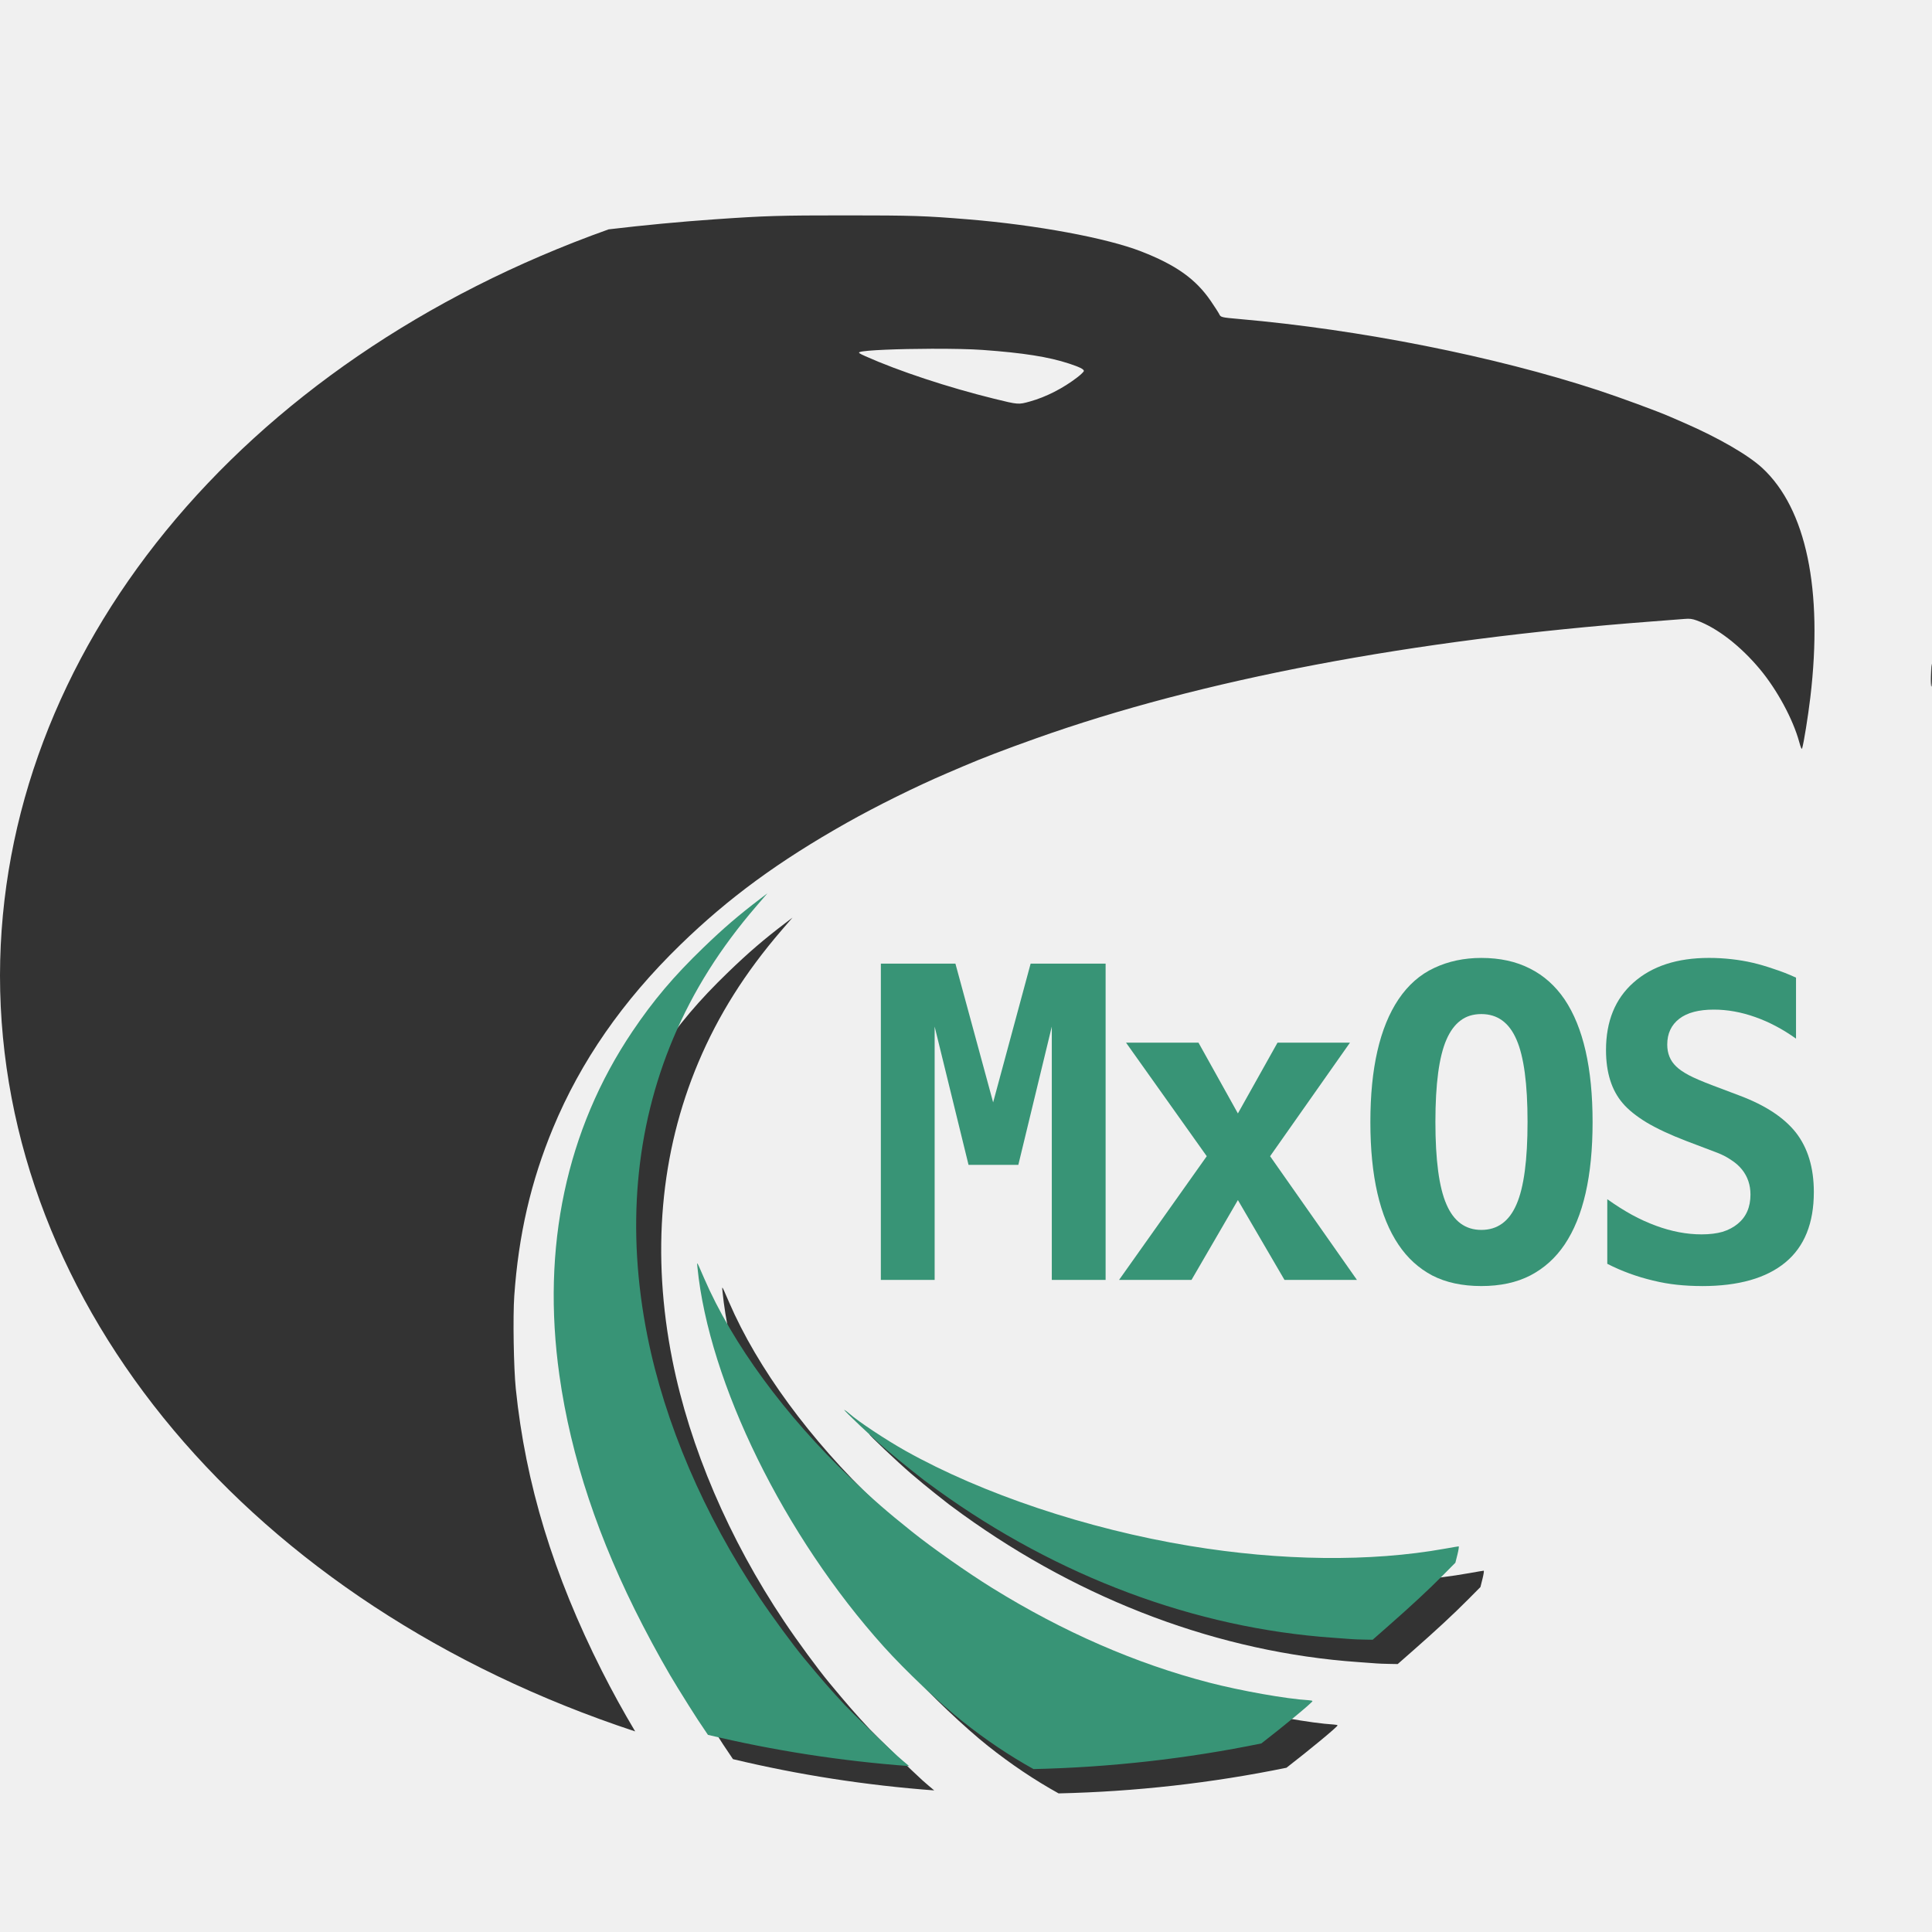
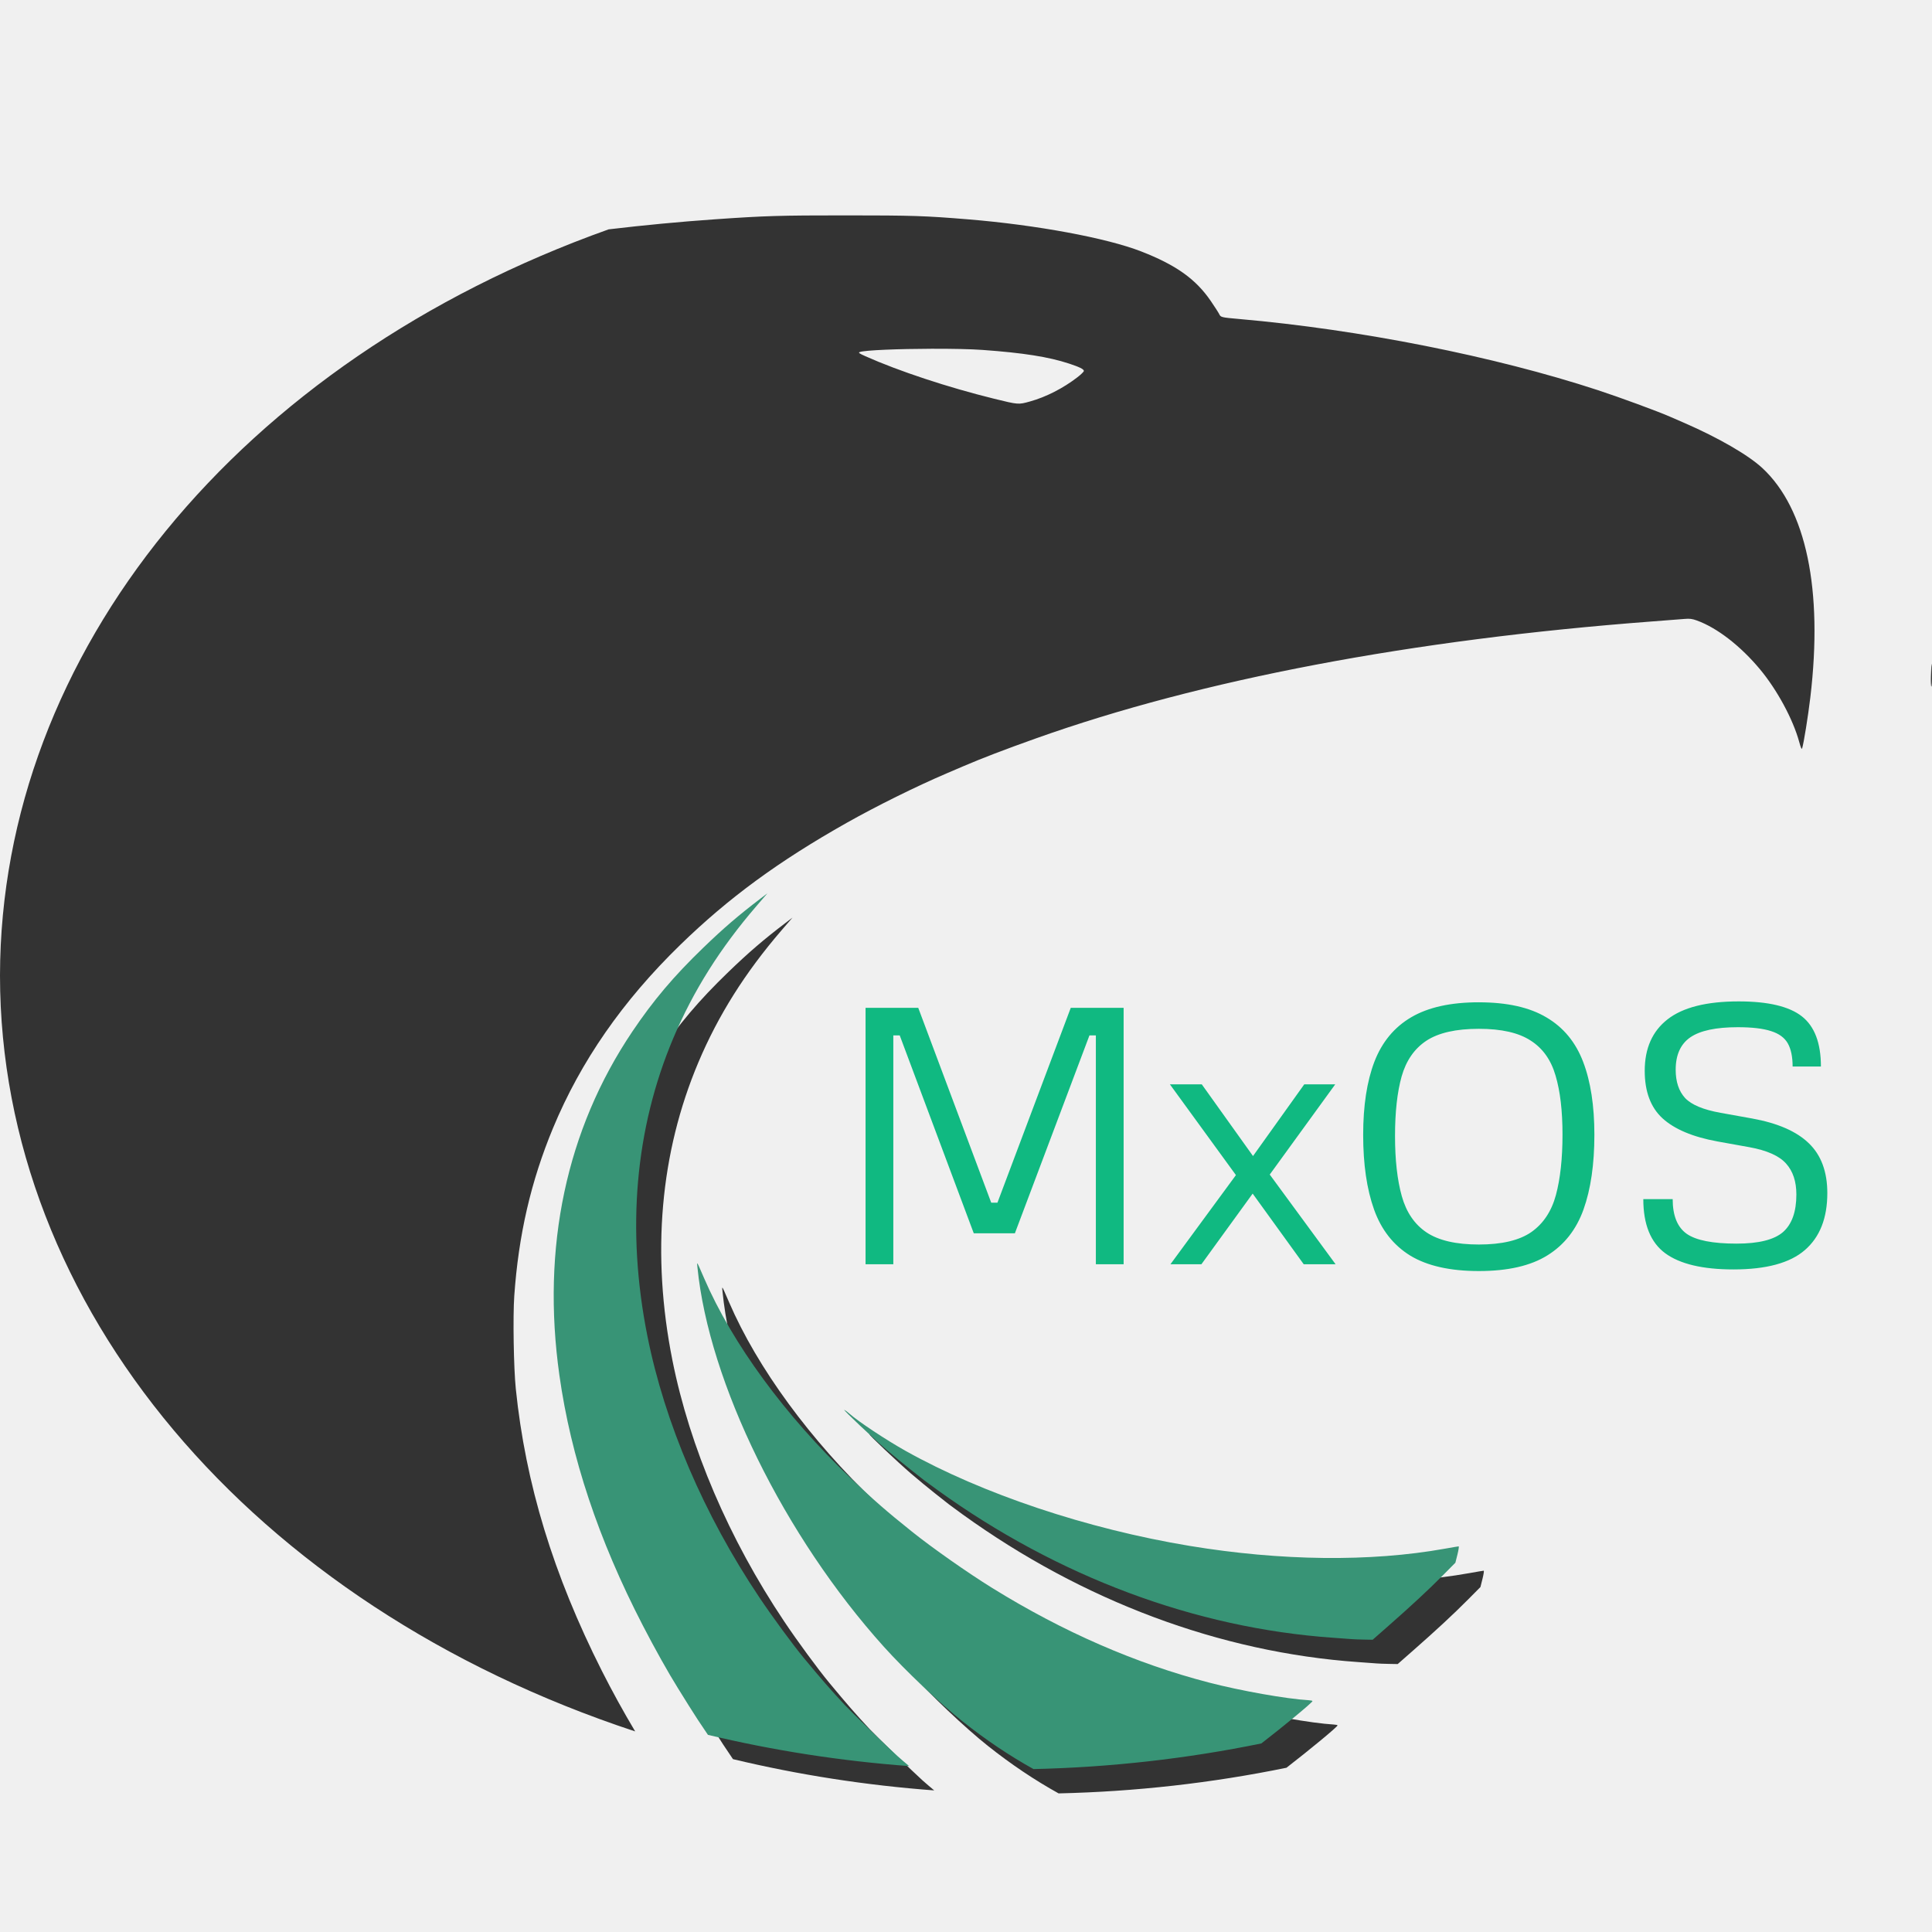
- <svg xmlns="http://www.w3.org/2000/svg" id="propuesta-00" version="1.1" viewBox="0 0 132.292 132.292" height="500" width="500">
+ <svg xmlns="http://www.w3.org/2000/svg" width="500" height="500" viewBox="0 0 132.292 132.292" version="1.1" id="propuesta-00">
+   <style type="text/css">
+     :root {
+       color-scheme: light dark;
+       background: transparent;
+     }
+     @media (prefers-color-scheme: dark) {
+       #path45 {
+         fill: #8d8d8d !important;
+       }
+       #path859, #path425 {
+         fill: #4cb996 !important;
+       }
+     }
+     :root[data-theme="light"] #path45 {
+       fill: #333333 !important;
+     }
+     :root[data-theme="light"] #path859 {
+       fill: #389476 !important;
+     }
+     :root[data-theme="light"] #path425 {
+       fill: #10b981 !important;
+     }
+     :root[data-theme="dark"] #path45 {
+       fill: #8d8d8d !important;
+     }
+     :root[data-theme="dark"] #path859,
+     :root[data-theme="dark"] #path425 {
+       fill: #4cb996 !important;
+     }
+   </style>
  <defs id="defs248">
-     <filter style="color-interpolation-filters:sRGB" id="filter3238" x="-0.027" width="1.054" y="-0.054" height="1.108">
-       <feGaussianBlur stdDeviation="0.72" id="feGaussianBlur3240" />
+     <filter height="1.108" y="-0.054" width="1.054" x="-0.027" id="filter3238" style="color-interpolation-filters:sRGB">
+       <feGaussianBlur id="feGaussianBlur3240" stdDeviation="0.72" />
    </filter>
-     <filter style="color-interpolation-filters:sRGB" id="filter3250" x="-0.018" width="1.035" y="-0.037" height="1.074">
-       <feGaussianBlur stdDeviation="0.505" id="feGaussianBlur3252" />
+     <filter height="1.074" y="-0.037" width="1.035" x="-0.018" id="filter3250" style="color-interpolation-filters:sRGB">
+       <feGaussianBlur id="feGaussianBlur3252" stdDeviation="0.505" />
    </filter>
-     <filter style="color-interpolation-filters:sRGB" id="filter3190" x="-0.024" width="1.048" y="-0.024" height="1.048">
-       <feGaussianBlur stdDeviation="1.64" id="feGaussianBlur3192" />
+     <filter height="1.048" y="-0.024" width="1.048" x="-0.024" id="filter3190" style="color-interpolation-filters:sRGB">
+       <feGaussianBlur id="feGaussianBlur3192" stdDeviation="1.64" />
    </filter>
-     <filter style="color-interpolation-filters:sRGB" id="filter3304" x="-0.062" width="1.124" y="-0.13" height="1.261">
-       <feGaussianBlur stdDeviation="1.777" id="feGaussianBlur3306" />
+     <filter height="1.261" y="-0.13" width="1.124" x="-0.062" id="filter3304" style="color-interpolation-filters:sRGB">
+       <feGaussianBlur id="feGaussianBlur3306" stdDeviation="1.777" />
    </filter>
-     <filter style="color-interpolation-filters:sRGB" id="filter1616" x="-0.069" width="1.139" y="-0.133" height="1.266">
-       <feGaussianBlur stdDeviation="1.879" id="feGaussianBlur1618" />
+     <filter height="1.266" y="-0.133" width="1.139" x="-0.069" id="filter1616" style="color-interpolation-filters:sRGB">
+       <feGaussianBlur id="feGaussianBlur1618" stdDeviation="1.879" />
    </filter>
-     <filter style="color-interpolation-filters:sRGB" id="filter2205" x="-0.028" width="1.056" y="-0.051" height="1.102">
-       <feGaussianBlur stdDeviation="1.059" id="feGaussianBlur2207" />
+     <filter height="1.102" y="-0.051" width="1.056" x="-0.028" id="filter2205" style="color-interpolation-filters:sRGB">
+       <feGaussianBlur id="feGaussianBlur2207" stdDeviation="1.059" />
    </filter>
-     <filter style="color-interpolation-filters:sRGB" id="filter3304-8" x="-0.062" width="1.124" y="-0.13" height="1.261">
-       <feGaussianBlur stdDeviation="1.777" id="feGaussianBlur3306-9" />
+     <filter height="1.261" y="-0.13" width="1.124" x="-0.062" id="filter3304-8" style="color-interpolation-filters:sRGB">
+       <feGaussianBlur id="feGaussianBlur3306-9" stdDeviation="1.777" />
    </filter>
-     <filter style="color-interpolation-filters:sRGB" id="filter3376" x="-0.119" width="1.238" y="-0.227" height="1.455">
-       <feGaussianBlur stdDeviation="3.214" id="feGaussianBlur3378" />
+     <filter height="1.455" y="-0.227" width="1.238" x="-0.119" id="filter3376" style="color-interpolation-filters:sRGB">
+       <feGaussianBlur id="feGaussianBlur3378" stdDeviation="3.214" />
    </filter>
-     <filter style="color-interpolation-filters:sRGB" id="filter3250-7" x="-0.018" width="1.035" y="-0.037" height="1.074">
-       <feGaussianBlur stdDeviation="0.505" id="feGaussianBlur3252-3" />
+     <filter height="1.074" y="-0.037" width="1.035" x="-0.018" id="filter3250-7" style="color-interpolation-filters:sRGB">
+       <feGaussianBlur id="feGaussianBlur3252-3" stdDeviation="0.505" />
    </filter>
-     <filter style="color-interpolation-filters:sRGB" id="filter3238-6" x="-0.027" width="1.054" y="-0.054" height="1.108">
-       <feGaussianBlur stdDeviation="0.72" id="feGaussianBlur3240-1" />
+     <filter height="1.108" y="-0.054" width="1.054" x="-0.027" id="filter3238-6" style="color-interpolation-filters:sRGB">
+       <feGaussianBlur id="feGaussianBlur3240-1" stdDeviation="0.72" />
    </filter>
  </defs>
-   <g transform="translate(0,1.348297)" id="g51">
-     <path id="path34" style="font-style:normal;font-variant:normal;font-weight:bold;font-stretch:normal;font-size:29.705px;line-height:1.25;font-family:Hack;-inkscape-font-specification:'Hack Bold';letter-spacing:0px;word-spacing:0px;fill:#389476;fill-opacity:1;stroke:none;stroke-width:4.456" d="m 60.316,64.637 h 5.106 l 2.582,9.5 2.567,-9.5 h 5.135 V 86.292 H 72.021 V 68.945 l -2.292,9.471 h -3.409 l -2.321,-9.471 v 17.347 h -3.684 z" />
-     <path id="path36" style="font-style:normal;font-variant:normal;font-weight:bold;font-stretch:normal;font-size:29.705px;line-height:1.25;font-family:Hack;-inkscape-font-specification:'Hack Bold';letter-spacing:0px;word-spacing:0px;fill:#389476;fill-opacity:1;stroke:none;stroke-width:4.456" d="m 82.631,77.822 -5.526,-7.774 h 4.961 l 2.698,4.845 2.712,-4.845 h 4.961 l -5.468,7.774 5.947,8.471 h -4.961 l -3.191,-5.468 -3.177,5.468 h -4.961 z" />
-     <path id="path38" style="font-style:normal;font-variant:normal;font-weight:bold;font-stretch:normal;font-size:29.705px;line-height:1.25;font-family:Hack;-inkscape-font-specification:'Hack Bold';letter-spacing:0px;word-spacing:0px;fill:#389476;fill-opacity:1;stroke:none;stroke-width:4.456" d="m 101.435,86.713 q -1.958,0 -3.365,-0.725 -1.392,-0.74 -2.306,-2.103 -1.929,-2.857 -1.929,-8.398 0,-2.77 0.479,-4.859 0.479,-2.103 1.45,-3.554 1.001,-1.479 2.451,-2.147 1.45,-0.682 3.22,-0.682 1.9,0 3.322,0.725 1.421,0.711 2.379,2.118 1.915,2.857 1.915,8.398 0,5.541 -1.915,8.384 -0.928,1.378 -2.35,2.118 -1.407,0.725 -3.351,0.725 z m 0,-3.844 q 1.654,0 2.408,-1.755 0.754,-1.726 0.754,-5.642 0,-3.902 -0.754,-5.628 -0.754,-1.755 -2.408,-1.755 -0.856,0 -1.436,0.45 -0.58,0.435 -0.957,1.305 -0.754,1.726 -0.754,5.628 0,3.916 0.754,5.642 0.754,1.755 2.393,1.755 z" />
-     <path id="path40" style="font-style:normal;font-variant:normal;font-weight:bold;font-stretch:normal;font-size:29.705px;line-height:1.25;font-family:Hack;-inkscape-font-specification:'Hack Bold';letter-spacing:0px;word-spacing:0px;fill:#389476;fill-opacity:1;stroke:none;stroke-width:4.456" d="m 116.541,86.713 q -0.87,0 -1.697,-0.087 -0.827,-0.087 -1.654,-0.29 -1.654,-0.392 -3.133,-1.146 V 80.766 q 0.899,0.638 1.697,1.073 0.798,0.435 1.625,0.74 1.61,0.595 3.133,0.595 0.827,0 1.436,-0.174 0.609,-0.189 1.044,-0.551 0.87,-0.711 0.87,-2.002 0,-0.986 -0.58,-1.712 -0.305,-0.377 -0.74,-0.653 -0.421,-0.29 -0.943,-0.493 l -2.103,-0.798 q -1.668,-0.638 -2.741,-1.276 -1.073,-0.653 -1.639,-1.32 -1.146,-1.334 -1.146,-3.641 0,-2.959 1.886,-4.627 1.9,-1.683 5.164,-1.683 0.783,0 1.552,0.087 0.769,0.087 1.45,0.247 0.682,0.16 1.436,0.421 0.769,0.247 1.523,0.595 v 4.177 q -1.363,-0.972 -2.799,-1.479 -1.436,-0.508 -2.828,-0.508 -1.552,0 -2.364,0.624 -0.827,0.638 -0.827,1.77 0,0.914 0.609,1.494 0.29,0.29 0.856,0.595 0.58,0.305 1.654,0.711 l 1.842,0.696 q 2.625,0.986 3.844,2.524 1.233,1.581 1.233,4.076 0,3.206 -1.944,4.816 -1.958,1.625 -5.715,1.625 z" />
-   </g>
-   <path id="path45" d="m 57.912,14.748 c -4.521,-5.57e-4 -5.54,0.03 -8.96,0.269 -2.429,0.169 -4.86,0.401 -7.276,0.688 A 70.521,56.066 0 0 0 -2.408275e-6,66.778 v 0.031 A 70.521,56.066 0 0 0 43.493,118.557 c -0.814,-1.366 -1.574,-2.747 -2.281,-4.146 -3.328,-6.591 -5.226,-12.811 -5.893,-19.313 -0.146,-1.422 -0.204,-4.944 -0.105,-6.36 0.292,-4.175 1.139,-7.844 2.651,-11.488 1.903,-4.585 4.771,-8.715 8.718,-12.554 3.3,-3.21 6.726,-5.721 11.397,-8.355 2.031,-1.145 4.744,-2.488 6.815,-3.374 0.481,-0.206 0.998,-0.427 1.149,-0.492 1.301,-0.558 2.819,-1.14 4.978,-1.909 11.297,-4.026 25.748,-6.77 42.19,-8.012 0.982,-0.074 1.986,-0.152 2.232,-0.173 0.361,-0.031 0.525,-0.01 0.853,0.109 1.391,0.505 2.998,1.751 4.333,3.359 1.165,1.404 2.245,3.406 2.666,4.942 0.111,0.406 0.174,0.545 0.203,0.453 0.109,-0.34 0.409,-2.201 0.562,-3.489 0.877,-7.383 -0.281,-12.919 -3.288,-15.707 -0.958,-0.889 -3.01,-2.076 -5.329,-3.084 -0.434,-0.189 -0.882,-0.384 -0.996,-0.433 -0.854,-0.374 -3.454,-1.33 -4.943,-1.818 -7.068,-2.317 -16.293,-4.147 -24.545,-4.869 -1.219,-0.107 -1.275,-0.12 -1.369,-0.324 -0.046,-0.098 -0.309,-0.509 -0.585,-0.912 -1.026,-1.499 -2.376,-2.461 -4.754,-3.388 -2.375,-0.926 -7.175,-1.816 -11.864,-2.201 -2.962,-0.243 -3.815,-0.27 -8.376,-0.271 z m 5.877,9.133 c 1.345,-0.004 2.658,0.02 3.494,0.08 2.792,0.202 4.519,0.475 5.907,0.931 0.728,0.239 1.027,0.387 1.027,0.507 0,0.051 -0.198,0.245 -0.439,0.431 -0.981,0.757 -2.15,1.354 -3.251,1.661 -0.795,0.221 -0.789,0.222 -2.456,-0.188 -3.151,-0.775 -6.539,-1.895 -8.822,-2.915 -0.424,-0.19 -0.491,-0.239 -0.378,-0.282 0.347,-0.131 2.675,-0.218 4.916,-0.225 z m 68.477,21.585 c -0.014,-0.032 -0.031,0.26 -0.048,0.865 -0.011,0.375 0.004,0.683 0.032,0.683 0.028,-3.9e-5 0.047,-0.397 0.041,-0.883 -0.005,-0.42 -0.014,-0.641 -0.025,-0.665 z m -78,17.366 -0.477,0.363 c -1.511,1.151 -2.52,2.018 -3.917,3.365 -2.013,1.941 -3.423,3.608 -4.858,5.741 -4.521,6.722 -6.227,14.763 -4.993,23.529 0.788,5.601 2.671,11.254 5.7,17.115 0.832,1.61 1.747,3.245 2.414,4.312 0.166,0.265 0.501,0.805 0.745,1.199 0.396,0.638 0.836,1.309 1.31,2 a 70.521,56.066 0 0 0 13.78,2.14 c -0.288,-0.24 -0.564,-0.474 -0.807,-0.691 -0.581,-0.519 -3.167,-3.026 -3.607,-3.498 -0.962,-1.032 -1.594,-1.757 -2.79,-3.201 -0.765,-0.924 -2.165,-2.83 -3.068,-4.179 -3.785,-5.651 -6.467,-11.917 -7.657,-17.894 -1.446,-7.261 -0.841,-14.185 1.781,-20.393 1.361,-3.223 3.204,-6.148 5.691,-9.036 z m -4.804,25.343 c -0.017,0.005 -0.004,0.107 0.011,0.263 0.785,7.912 5.941,18.405 12.771,25.992 1.465,1.627 3.833,3.872 5.393,5.112 1.589,1.263 3.21,2.35 4.85,3.259 a 70.521,56.066 0 0 0 15.602,-1.756 c 1.523,-1.177 3.499,-2.803 3.499,-2.901 0,-0.024 -0.116,-0.05 -0.257,-0.058 -1.528,-0.09 -4.641,-0.641 -6.825,-1.208 -5.021,-1.303 -10.011,-3.481 -14.853,-6.482 -1.675,-1.038 -4.092,-2.735 -5.491,-3.855 -1.771,-1.418 -2.589,-2.132 -4.18,-3.648 -4.502,-4.291 -8.116,-9.221 -10.059,-13.722 -0.319,-0.739 -0.431,-1.003 -0.46,-0.996 z m 10.063,10.028 c -0.046,0.033 1.908,1.883 2.849,2.693 0.491,0.422 1.248,1.047 1.682,1.387 0.434,0.341 0.851,0.67 0.927,0.731 0.075,0.061 0.493,0.367 0.927,0.68 8.237,5.939 17.648,9.454 27.085,10.115 0.566,0.04 1.138,0.081 1.27,0.093 0.132,0.012 0.51,0.026 0.84,0.032 l 0.601,0.011 1.08,-0.949 c 1.547,-1.359 2.742,-2.468 3.727,-3.46 l 0.858,-0.864 0.141,-0.56 c 0.077,-0.308 0.115,-0.56 0.084,-0.56 -0.031,0 -0.466,0.073 -0.966,0.163 -5.069,0.908 -11.211,0.839 -17.459,-0.196 -7.026,-1.164 -14.182,-3.558 -19.438,-6.501 -1.343,-0.752 -3.235,-2.005 -3.853,-2.552 -0.127,-0.112 -0.282,-0.229 -0.345,-0.26 -0.005,-0.003 -0.01,-0.004 -0.011,-0.003 z" style="fill:#333333;stroke-width:0.068" />
-   <path id="path859" d="m 52.549,61.167 -0.477,0.364 c -1.511,1.151 -2.521,2.018 -3.917,3.365 -2.013,1.941 -3.423,3.608 -4.858,5.741 -4.521,6.722 -6.227,14.763 -4.993,23.529 0.788,5.601 2.672,11.254 5.701,17.115 0.832,1.61 1.747,3.245 2.414,4.312 0.166,0.265 0.501,0.805 0.746,1.199 0.396,0.638 0.836,1.309 1.31,2 a 70.521,56.066 0 0 0 13.78,2.14 c -0.288,-0.24 -0.564,-0.474 -0.806,-0.691 -0.581,-0.519 -3.167,-3.027 -3.607,-3.499 -0.962,-1.032 -1.594,-1.757 -2.79,-3.201 -0.765,-0.924 -2.165,-2.83 -3.068,-4.179 -3.785,-5.651 -6.467,-11.917 -7.657,-17.894 -1.446,-7.261 -0.841,-14.184 1.781,-20.392 1.361,-3.223 3.203,-6.149 5.69,-9.036 z m -4.804,25.343 c -0.017,0.004 -0.004,0.106 0.011,0.263 0.785,7.912 5.941,18.406 12.77,25.992 1.465,1.627 3.833,3.872 5.393,5.112 1.589,1.263 3.21,2.35 4.85,3.259 a 70.521,56.066 0 0 0 15.602,-1.756 c 1.523,-1.177 3.5,-2.804 3.5,-2.901 0,-0.024 -0.116,-0.05 -0.258,-0.058 -1.528,-0.09 -4.641,-0.641 -6.825,-1.208 -5.021,-1.303 -10.011,-3.48 -14.853,-6.482 -1.675,-1.038 -4.092,-2.735 -5.491,-3.855 -1.771,-1.418 -2.589,-2.132 -4.18,-3.648 C 53.761,96.936 50.148,92.007 48.205,87.506 47.886,86.767 47.774,86.502 47.745,86.51 Z M 57.808,96.538 c -0.043,0.036 1.908,1.883 2.849,2.693 0.491,0.422 1.248,1.046 1.682,1.387 0.434,0.341 0.851,0.67 0.927,0.731 0.075,0.061 0.492,0.367 0.927,0.68 8.237,5.939 17.649,9.454 27.086,10.115 0.566,0.04 1.138,0.081 1.27,0.093 0.132,0.012 0.51,0.026 0.841,0.032 l 0.601,0.011 1.08,-0.949 c 1.547,-1.359 2.742,-2.468 3.727,-3.46 l 0.858,-0.865 0.141,-0.56 c 0.077,-0.308 0.115,-0.56 0.083,-0.56 -0.031,0 -0.465,0.073 -0.965,0.163 -5.069,0.908 -11.211,0.839 -17.459,-0.196 -7.026,-1.164 -14.182,-3.558 -19.438,-6.501 -1.343,-0.752 -3.235,-2.005 -3.853,-2.552 -0.127,-0.112 -0.282,-0.229 -0.345,-0.26 -0.005,-0.002 -0.01,-0.004 -0.011,-0.002 z" style="fill:#389476;fill-opacity:1;stroke-width:0.068" />
+   <text transform="matrix(0.887502,0,0,0.887502,122.5863,-81.21013)" id="text3258" y="243.366" x="11.264" style="font-style:normal;font-weight:normal;font-size:44.881px;line-height:1.25;font-family:sans-serif;letter-spacing:0px;word-spacing:0px;fill:#ffffff;fill-opacity:1;stroke:none;stroke-width:6.732;filter:url(#filter3304-8)" xml:space="preserve">
+     <tspan style="font-weight:bold;fill:#ffffff;fill-opacity:1;stroke-width:6.732" y="243.366" x="11.264" id="tspan3256">Mx<tspan id="tspan3254" style="fill:#ffffff;fill-opacity:1;stroke-width:6.732" />
+     </tspan>
+   </text>
+   <path style="fill:#333333;stroke-width:0.068" d="m 57.912,14.748 c -4.521,-5.57e-4 -5.54,0.03 -8.96,0.269 -2.429,0.169 -4.86,0.401 -7.276,0.688 A 70.521,56.066 0 0 0 -2.408275e-6,66.778 v 0.031 A 70.521,56.066 0 0 0 43.493,118.557 c -0.814,-1.366 -1.574,-2.747 -2.281,-4.146 -3.328,-6.591 -5.226,-12.811 -5.893,-19.313 -0.146,-1.422 -0.204,-4.944 -0.105,-6.36 0.292,-4.175 1.139,-7.844 2.651,-11.488 1.903,-4.585 4.771,-8.715 8.718,-12.554 3.3,-3.21 6.726,-5.721 11.397,-8.355 2.031,-1.145 4.744,-2.488 6.815,-3.374 0.481,-0.206 0.998,-0.427 1.149,-0.492 1.301,-0.558 2.819,-1.14 4.978,-1.909 11.297,-4.026 25.748,-6.77 42.19,-8.012 0.982,-0.074 1.986,-0.152 2.232,-0.173 0.361,-0.031 0.525,-0.01 0.853,0.109 1.391,0.505 2.998,1.751 4.333,3.359 1.165,1.404 2.245,3.406 2.666,4.942 0.111,0.406 0.174,0.545 0.203,0.453 0.109,-0.34 0.409,-2.201 0.562,-3.489 0.877,-7.383 -0.281,-12.919 -3.288,-15.707 -0.958,-0.889 -3.01,-2.076 -5.329,-3.084 -0.434,-0.189 -0.882,-0.384 -0.996,-0.433 -0.854,-0.374 -3.454,-1.33 -4.943,-1.818 -7.068,-2.317 -16.293,-4.147 -24.545,-4.869 -1.219,-0.107 -1.275,-0.12 -1.369,-0.324 -0.046,-0.098 -0.309,-0.509 -0.585,-0.912 -1.026,-1.499 -2.376,-2.461 -4.754,-3.388 -2.375,-0.926 -7.175,-1.816 -11.864,-2.201 -2.962,-0.243 -3.815,-0.27 -8.376,-0.271 z m 5.877,9.133 c 1.345,-0.004 2.658,0.02 3.494,0.08 2.792,0.202 4.519,0.475 5.907,0.931 0.728,0.239 1.027,0.387 1.027,0.507 0,0.051 -0.198,0.245 -0.439,0.431 -0.981,0.757 -2.15,1.354 -3.251,1.661 -0.795,0.221 -0.789,0.222 -2.456,-0.188 -3.151,-0.775 -6.539,-1.895 -8.822,-2.915 -0.424,-0.19 -0.491,-0.239 -0.378,-0.282 0.347,-0.131 2.675,-0.218 4.916,-0.225 z m 68.477,21.585 c -0.014,-0.032 -0.031,0.26 -0.048,0.865 -0.011,0.375 0.004,0.683 0.032,0.683 0.028,-3.9e-5 0.047,-0.397 0.041,-0.883 -0.005,-0.42 -0.014,-0.641 -0.025,-0.665 z m -78,17.366 -0.477,0.363 c -1.511,1.151 -2.52,2.018 -3.917,3.365 -2.013,1.941 -3.423,3.608 -4.858,5.741 -4.521,6.722 -6.227,14.763 -4.993,23.529 0.788,5.601 2.671,11.254 5.7,17.115 0.832,1.61 1.747,3.245 2.414,4.312 0.166,0.265 0.501,0.805 0.745,1.199 0.396,0.638 0.836,1.309 1.31,2 a 70.521,56.066 0 0 0 13.78,2.14 c -0.288,-0.24 -0.564,-0.474 -0.807,-0.691 -0.581,-0.519 -3.167,-3.026 -3.607,-3.498 -0.962,-1.032 -1.594,-1.757 -2.79,-3.201 -0.765,-0.924 -2.165,-2.83 -3.068,-4.179 -3.785,-5.651 -6.467,-11.917 -7.657,-17.894 -1.446,-7.261 -0.841,-14.185 1.781,-20.393 1.361,-3.223 3.204,-6.148 5.691,-9.036 z m -4.804,25.343 c -0.017,0.005 -0.004,0.107 0.011,0.263 0.785,7.912 5.941,18.405 12.771,25.992 1.465,1.627 3.833,3.872 5.393,5.112 1.589,1.263 3.21,2.35 4.85,3.259 a 70.521,56.066 0 0 0 15.602,-1.756 c 1.523,-1.177 3.499,-2.803 3.499,-2.901 0,-0.024 -0.116,-0.05 -0.257,-0.058 -1.528,-0.09 -4.641,-0.641 -6.825,-1.208 -5.021,-1.303 -10.011,-3.481 -14.853,-6.482 -1.675,-1.038 -4.092,-2.735 -5.491,-3.855 -1.771,-1.418 -2.589,-2.132 -4.18,-3.648 -4.502,-4.291 -8.116,-9.221 -10.059,-13.722 -0.319,-0.739 -0.431,-1.003 -0.46,-0.996 z m 10.063,10.028 c -0.046,0.033 1.908,1.883 2.849,2.693 0.491,0.422 1.248,1.047 1.682,1.387 0.434,0.341 0.851,0.67 0.927,0.731 0.075,0.061 0.493,0.367 0.927,0.68 8.237,5.939 17.648,9.454 27.085,10.115 0.566,0.04 1.138,0.081 1.27,0.093 0.132,0.012 0.51,0.026 0.84,0.032 l 0.601,0.011 1.08,-0.949 c 1.547,-1.359 2.742,-2.468 3.727,-3.46 l 0.858,-0.864 0.141,-0.56 c 0.077,-0.308 0.115,-0.56 0.084,-0.56 -0.031,0 -0.466,0.073 -0.966,0.163 -5.069,0.908 -11.211,0.839 -17.459,-0.196 -7.026,-1.164 -14.182,-3.558 -19.438,-6.501 -1.343,-0.752 -3.235,-2.005 -3.853,-2.552 -0.127,-0.112 -0.282,-0.229 -0.345,-0.26 -0.005,-0.003 -0.01,-0.004 -0.011,-0.003 z" id="path45" />
+   <path style="fill:#389476;fill-opacity:1;stroke-width:0.068" d="m 52.549,61.167 -0.477,0.364 c -1.511,1.151 -2.521,2.018 -3.917,3.365 -2.013,1.941 -3.423,3.608 -4.858,5.741 -4.521,6.722 -6.227,14.763 -4.993,23.529 0.788,5.601 2.672,11.254 5.701,17.115 0.832,1.61 1.747,3.245 2.414,4.312 0.166,0.265 0.501,0.805 0.746,1.199 0.396,0.638 0.836,1.309 1.31,2 a 70.521,56.066 0 0 0 13.78,2.14 c -0.288,-0.24 -0.564,-0.474 -0.806,-0.691 -0.581,-0.519 -3.167,-3.027 -3.607,-3.499 -0.962,-1.032 -1.594,-1.757 -2.79,-3.201 -0.765,-0.924 -2.165,-2.83 -3.068,-4.179 -3.785,-5.651 -6.467,-11.917 -7.657,-17.894 -1.446,-7.261 -0.841,-14.184 1.781,-20.392 1.361,-3.223 3.203,-6.149 5.69,-9.036 z m -4.804,25.343 c -0.017,0.004 -0.004,0.106 0.011,0.263 0.785,7.912 5.941,18.406 12.77,25.992 1.465,1.627 3.833,3.872 5.393,5.112 1.589,1.263 3.21,2.35 4.85,3.259 a 70.521,56.066 0 0 0 15.602,-1.756 c 1.523,-1.177 3.5,-2.804 3.5,-2.901 0,-0.024 -0.116,-0.05 -0.258,-0.058 -1.528,-0.09 -4.641,-0.641 -6.825,-1.208 -5.021,-1.303 -10.011,-3.48 -14.853,-6.482 -1.675,-1.038 -4.092,-2.735 -5.491,-3.855 -1.771,-1.418 -2.589,-2.132 -4.18,-3.648 C 53.761,96.936 50.148,92.007 48.205,87.506 47.886,86.767 47.774,86.502 47.745,86.51 Z M 57.808,96.538 c -0.043,0.036 1.908,1.883 2.849,2.693 0.491,0.422 1.248,1.046 1.682,1.387 0.434,0.341 0.851,0.67 0.927,0.731 0.075,0.061 0.492,0.367 0.927,0.68 8.237,5.939 17.649,9.454 27.086,10.115 0.566,0.04 1.138,0.081 1.27,0.093 0.132,0.012 0.51,0.026 0.841,0.032 l 0.601,0.011 1.08,-0.949 c 1.547,-1.359 2.742,-2.468 3.727,-3.46 l 0.858,-0.865 0.141,-0.56 c 0.077,-0.308 0.115,-0.56 0.083,-0.56 -0.031,0 -0.465,0.073 -0.965,0.163 -5.069,0.908 -11.211,0.839 -17.459,-0.196 -7.026,-1.164 -14.182,-3.558 -19.438,-6.501 -1.343,-0.752 -3.235,-2.005 -3.853,-2.552 -0.127,-0.112 -0.282,-0.229 -0.345,-0.26 -0.005,-0.002 -0.01,-0.004 -0.011,-0.002 z" id="path859" />
+   <path style="font-style:normal;font-variant:normal;font-weight:normal;font-stretch:normal;font-size:26.644px;line-height:1.25;font-family:Metrophobic;-inkscape-font-specification:Metrophobic;letter-spacing:0px;word-spacing:0px;fill:#10b981;fill-opacity:1;stroke:none;stroke-width:3.744" d="m 119.056,68.57 c -2.202,0 -3.826,0.41 -4.875,1.231 -1.04,0.812 -1.56,1.987 -1.56,3.522 0,1.422 0.406,2.506 1.219,3.254 0.821,0.747 2.076,1.275 3.766,1.584 l 2.17,0.39 c 1.211,0.219 2.051,0.593 2.522,1.121 0.471,0.52 0.707,1.227 0.707,2.121 0,1.178 -0.305,2.035 -0.914,2.571 -0.609,0.528 -1.67,0.792 -3.181,0.792 -1.633,0 -2.77,-0.223 -3.412,-0.67 -0.642,-0.455 -0.963,-1.247 -0.963,-2.377 h -2.011 c 0,1.731 0.5,2.966 1.499,3.705 1.007,0.739 2.567,1.109 4.679,1.109 2.242,0 3.872,-0.443 4.887,-1.328 1.024,-0.886 1.535,-2.186 1.535,-3.9 0,-1.462 -0.422,-2.6 -1.267,-3.412 -0.837,-0.812 -2.129,-1.377 -3.875,-1.694 l -2.17,-0.39 c -1.178,-0.211 -1.986,-0.548 -2.425,-1.011 -0.431,-0.471 -0.646,-1.117 -0.646,-1.938 0,-1.016 0.333,-1.755 0.999,-2.218 0.674,-0.463 1.759,-0.695 3.254,-0.695 0.975,0 1.735,0.089 2.279,0.268 0.544,0.171 0.926,0.451 1.146,0.841 0.219,0.39 0.329,0.918 0.329,1.584 h 1.938 c 0,-1.609 -0.435,-2.754 -1.304,-3.436 -0.869,-0.682 -2.312,-1.024 -4.327,-1.024 z m -17.792,0.061 c -1.925,0 -3.469,0.341 -4.631,1.024 -1.162,0.682 -2.003,1.698 -2.523,3.047 -0.512,1.341 -0.768,3.01 -0.768,5.009 0,2.015 0.248,3.717 0.744,5.106 0.496,1.389 1.32,2.441 2.474,3.156 1.162,0.707 2.73,1.061 4.704,1.061 1.982,0 3.546,-0.358 4.692,-1.073 1.154,-0.715 1.978,-1.763 2.474,-3.144 0.496,-1.389 0.744,-3.095 0.744,-5.118 0,-1.982 -0.256,-3.644 -0.768,-4.984 -0.512,-1.349 -1.349,-2.364 -2.511,-3.047 -1.154,-0.691 -2.697,-1.036 -4.631,-1.036 z m -41.996,0.378 v 17.561 h 1.901 V 70.898 h 0.439 l 5.07,13.551 h 2.815 l 5.106,-13.551 h 0.439 v 15.672 h 1.901 V 69.009 H 73.32 L 68.299,82.353 H 67.873 L 62.876,69.009 Z m 41.996,1.438 c 1.544,0 2.726,0.268 3.546,0.805 0.829,0.528 1.397,1.328 1.706,2.4 0.317,1.064 0.475,2.409 0.475,4.034 0,1.641 -0.15,3.022 -0.451,4.143 -0.301,1.113 -0.862,1.958 -1.682,2.535 -0.821,0.569 -2.019,0.853 -3.595,0.853 -1.56,0 -2.754,-0.276 -3.583,-0.829 -0.821,-0.552 -1.385,-1.381 -1.694,-2.486 -0.309,-1.105 -0.463,-2.478 -0.463,-4.119 0,-1.633 0.15,-2.99 0.451,-4.07 0.309,-1.089 0.874,-1.905 1.694,-2.449 0.829,-0.544 2.027,-0.817 3.595,-0.817 z m -21.156,3.802 4.521,6.215 -4.484,6.105 h 2.12 l 3.51,-4.838 3.497,4.838 h 2.182 l -4.509,-6.142 4.485,-6.179 h -2.121 l -3.51,4.911 -3.509,-4.911 z" id="path425" />
</svg>
